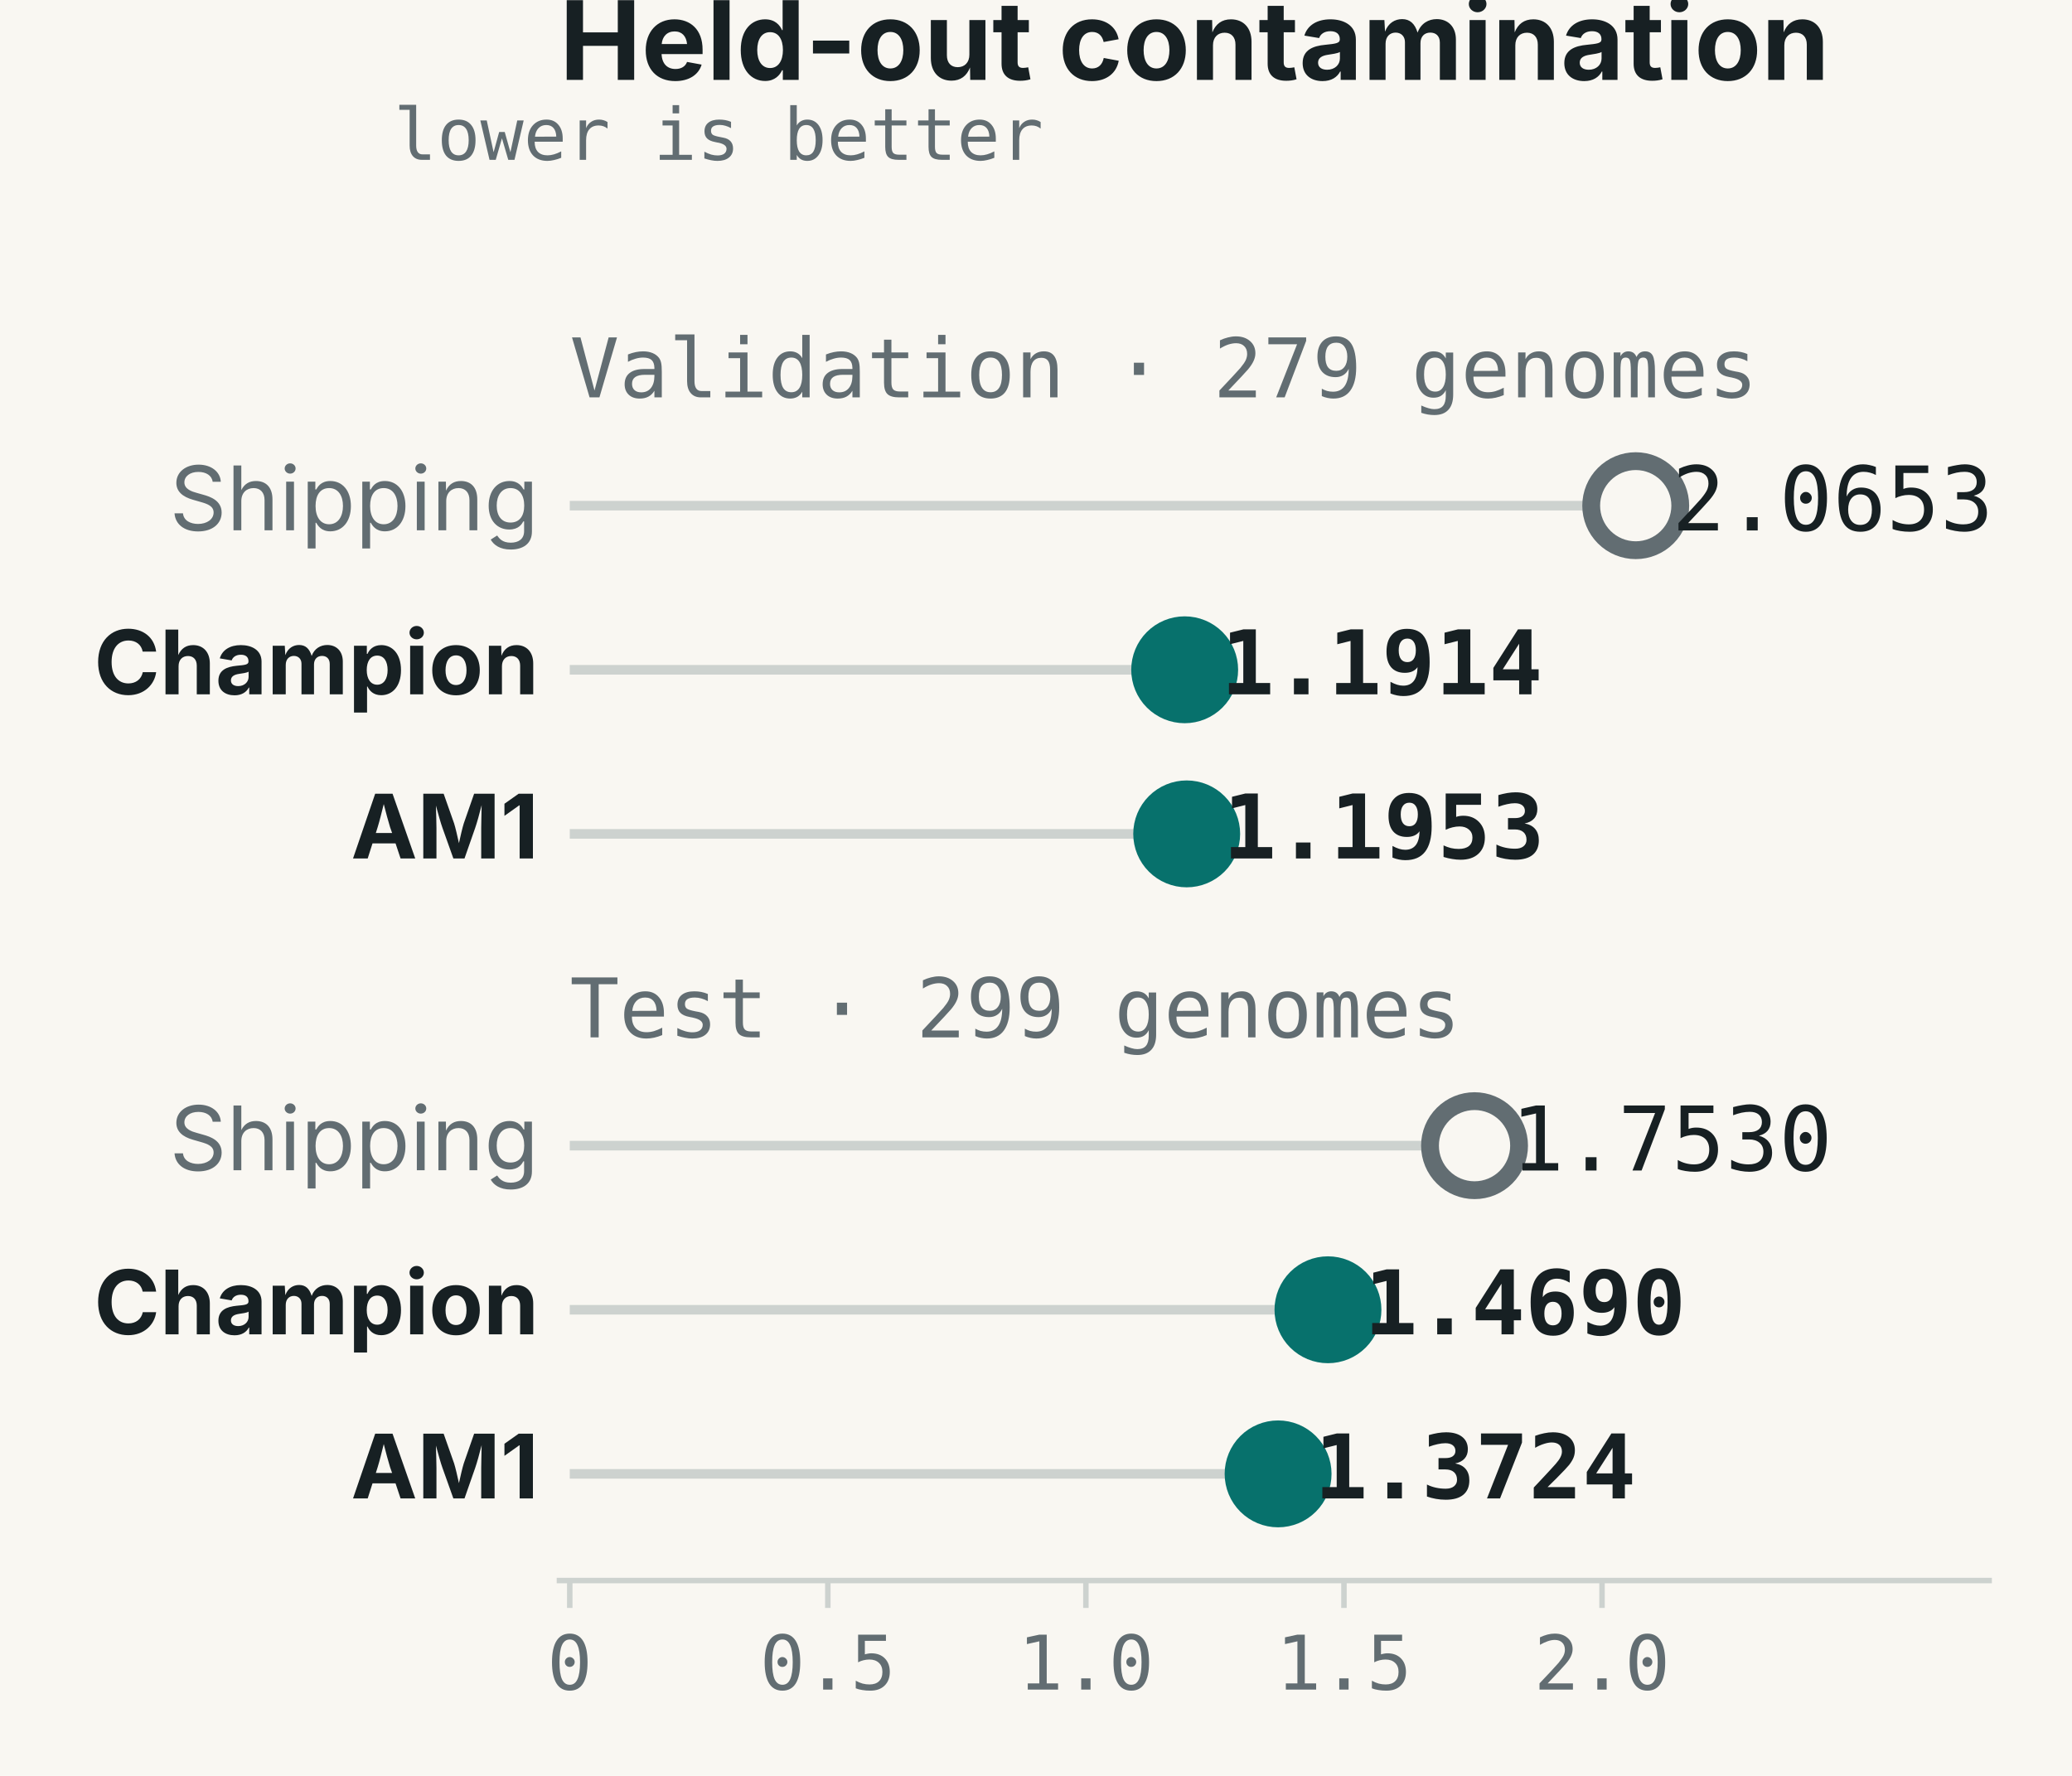
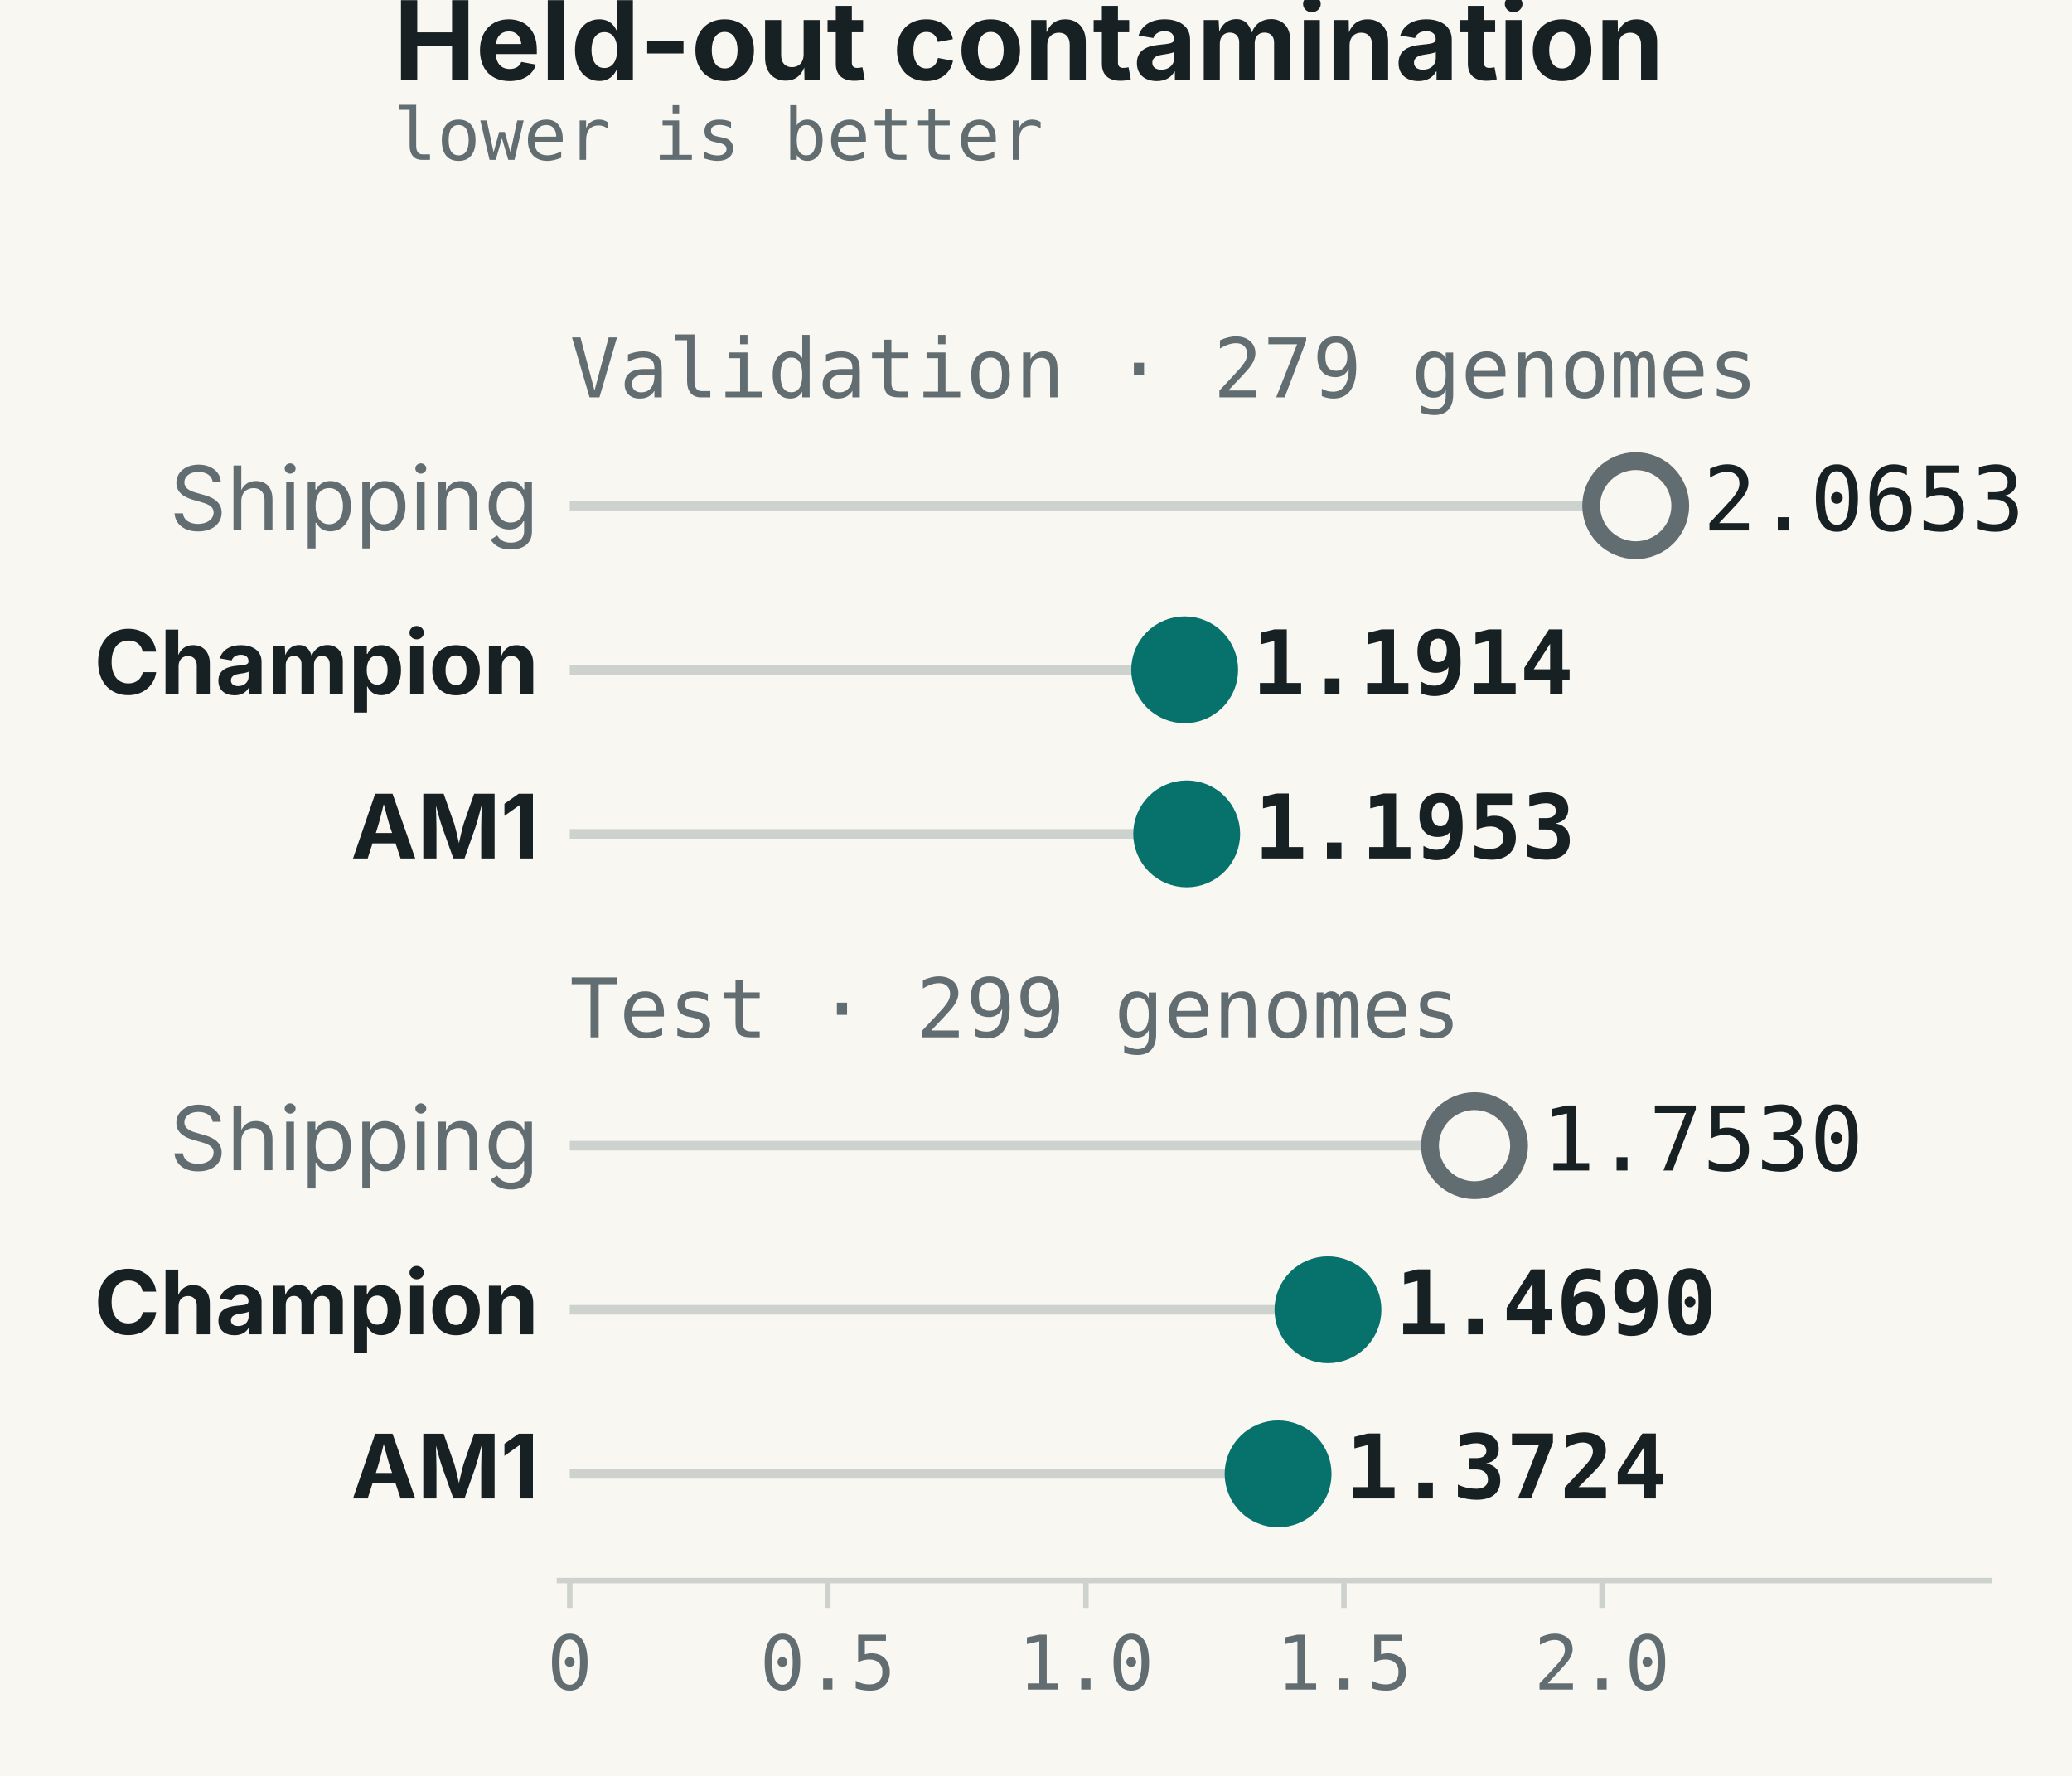
<svg xmlns="http://www.w3.org/2000/svg" xmlns:xlink="http://www.w3.org/1999/xlink" width="302.4pt" height="259.2pt" viewBox="0 0 302.4 259.2" version="1.1">
  <defs>
    <style type="text/css">*{stroke-linejoin: round; stroke-linecap: butt}</style>
  </defs>
  <g id="figure_1">
    <g id="patch_1">
      <path d="M 0 259.2  L 302.4 259.2  L 302.4 0  L 0 0  z " style="fill: #f9f7f2" />
    </g>
    <g id="axes_1">
      <g id="patch_2">
        <path d="M 81.648 230.688  L 290.304 230.688  L 290.304 41.472  L 81.648 41.472  z " style="fill: #f9f7f2" />
      </g>
      <g id="LineCollection_1">
-         <path d="M 83.155 73.806  L 238.728 73.806  " clip-path="url(#p0db877692f)" style="fill: none; stroke: #cdd2cf; stroke-width: 1.4" />
+         <path d="M 83.155 73.806  L 238.728 73.806  " clip-path="url(#p13fa25956b)" style="fill: none; stroke: #cdd2cf; stroke-width: 1.4" />
      </g>
      <g id="LineCollection_2">
-         <path d="M 83.155 97.758  L 172.899 97.758  " clip-path="url(#p0db877692f)" style="fill: none; stroke: #cdd2cf; stroke-width: 1.4" />
+         <path d="M 83.155 97.758  L 172.899 97.758  " clip-path="url(#p13fa25956b)" style="fill: none; stroke: #cdd2cf; stroke-width: 1.4" />
      </g>
      <g id="LineCollection_3">
-         <path d="M 83.155 121.709  L 173.193 121.709  " clip-path="url(#p0db877692f)" style="fill: none; stroke: #cdd2cf; stroke-width: 1.4" />
+         <path d="M 83.155 121.709  L 173.193 121.709  " clip-path="url(#p13fa25956b)" style="fill: none; stroke: #cdd2cf; stroke-width: 1.4" />
      </g>
      <g id="LineCollection_4">
-         <path d="M 83.155 167.217  L 215.203 167.217  " clip-path="url(#p0db877692f)" style="fill: none; stroke: #cdd2cf; stroke-width: 1.4" />
+         <path d="M 83.155 167.217  L 215.203 167.217  " clip-path="url(#p13fa25956b)" style="fill: none; stroke: #cdd2cf; stroke-width: 1.4" />
      </g>
      <g id="LineCollection_5">
-         <path d="M 83.155 191.168  L 193.81 191.168  " clip-path="url(#p0db877692f)" style="fill: none; stroke: #cdd2cf; stroke-width: 1.4" />
+         <path d="M 83.155 191.168  L 193.81 191.168  " clip-path="url(#p13fa25956b)" style="fill: none; stroke: #cdd2cf; stroke-width: 1.4" />
      </g>
      <g id="LineCollection_6">
-         <path d="M 83.155 215.12  L 186.533 215.12  " clip-path="url(#p0db877692f)" style="fill: none; stroke: #cdd2cf; stroke-width: 1.4" />
+         <path d="M 83.155 215.12  L 186.533 215.12  " clip-path="url(#p13fa25956b)" style="fill: none; stroke: #cdd2cf; stroke-width: 1.4" />
      </g>
      <g id="matplotlib.axis_1">
        <g id="xtick_1">
          <g id="line2d_1">
            <defs>
-               <path id="md0c570c6f9" d="M 0 0  L 0 4  " style="stroke: #cdd2cf; stroke-width: 0.8" />
+               <path id="m8b1ffa6ff0" d="M 0 0  L 0 4  " style="stroke: #cdd2cf; stroke-width: 0.8" />
            </defs>
            <g>
-               <use xlink:href="#md0c570c6f9" x="83.155" y="230.688" style="fill: #cdd2cf; stroke: #cdd2cf; stroke-width: 0.8" />
+               <use xlink:href="#m8b1ffa6ff0" x="83.155" y="230.688" style="fill: #cdd2cf; stroke: #cdd2cf; stroke-width: 0.8" />
            </g>
          </g>
          <g id="text_1">
            <text style="fill: #626d72; font: 11px ui-monospace, SFMono-Regular, Menlo, Consolas, monospace; text-anchor: middle" x="83.155" y="246.605" transform="rotate(-0 83.15454 246.6047)">0</text>
          </g>
        </g>
        <g id="xtick_2">
          <g id="line2d_2">
            <g>
-               <use xlink:href="#md0c570c6f9" x="120.818" y="230.688" style="fill: #cdd2cf; stroke: #cdd2cf; stroke-width: 0.8" />
+               <use xlink:href="#m8b1ffa6ff0" x="120.818" y="230.688" style="fill: #cdd2cf; stroke: #cdd2cf; stroke-width: 0.8" />
            </g>
          </g>
          <g id="text_2">
            <text style="fill: #626d72; font: 11px ui-monospace, SFMono-Regular, Menlo, Consolas, monospace; text-anchor: middle" x="120.818" y="246.605" transform="rotate(-0 120.8181 246.6047)">0.5</text>
          </g>
        </g>
        <g id="xtick_3">
          <g id="line2d_3">
            <g>
-               <use xlink:href="#md0c570c6f9" x="158.482" y="230.688" style="fill: #cdd2cf; stroke: #cdd2cf; stroke-width: 0.8" />
+               <use xlink:href="#m8b1ffa6ff0" x="158.482" y="230.688" style="fill: #cdd2cf; stroke: #cdd2cf; stroke-width: 0.8" />
            </g>
          </g>
          <g id="text_3">
            <text style="fill: #626d72; font: 11px ui-monospace, SFMono-Regular, Menlo, Consolas, monospace; text-anchor: middle" x="158.482" y="246.605" transform="rotate(-0 158.4816 246.6047)">1.0</text>
          </g>
        </g>
        <g id="xtick_4">
          <g id="line2d_4">
            <g>
-               <use xlink:href="#md0c570c6f9" x="196.145" y="230.688" style="fill: #cdd2cf; stroke: #cdd2cf; stroke-width: 0.8" />
+               <use xlink:href="#m8b1ffa6ff0" x="196.145" y="230.688" style="fill: #cdd2cf; stroke: #cdd2cf; stroke-width: 0.8" />
            </g>
          </g>
          <g id="text_4">
            <text style="fill: #626d72; font: 11px ui-monospace, SFMono-Regular, Menlo, Consolas, monospace; text-anchor: middle" x="196.145" y="246.605" transform="rotate(-0 196.1452 246.6047)">1.5</text>
          </g>
        </g>
        <g id="xtick_5">
          <g id="line2d_5">
            <g>
-               <use xlink:href="#md0c570c6f9" x="233.809" y="230.688" style="fill: #cdd2cf; stroke: #cdd2cf; stroke-width: 0.8" />
+               <use xlink:href="#m8b1ffa6ff0" x="233.809" y="230.688" style="fill: #cdd2cf; stroke: #cdd2cf; stroke-width: 0.8" />
            </g>
          </g>
          <g id="text_5">
            <text style="fill: #626d72; font: 11px ui-monospace, SFMono-Regular, Menlo, Consolas, monospace; text-anchor: middle" x="233.809" y="246.605" transform="rotate(-0 233.8087 246.6047)">2.0</text>
          </g>
        </g>
      </g>
      <g id="matplotlib.axis_2" />
      <g id="patch_3">
        <path d="M 81.648 230.688  L 290.304 230.688  " style="fill: none; stroke: #cdd2cf; stroke-width: 0.8; stroke-linejoin: miter; stroke-linecap: square" />
      </g>
      <g id="line2d_6">
        <defs>
-           <path id="m5800b26879" d="M 0 6.5  C 1.724 6.5 3.377 5.815 4.596 4.596  C 5.815 3.377 6.5 1.724 6.5 0  C 6.5 -1.724 5.815 -3.377 4.596 -4.596  C 3.377 -5.815 1.724 -6.5 0 -6.5  C -1.724 -6.5 -3.377 -5.815 -4.596 -4.596  C -5.815 -3.377 -6.5 -1.724 -6.5 0  C -6.5 1.724 -5.815 3.377 -4.596 4.596  C -3.377 5.815 -1.724 6.5 0 6.5  z " style="stroke: #626d72; stroke-width: 2.6" />
+           <path id="m92d75a9c17" d="M 0 6.5  C 1.724 6.5 3.377 5.815 4.596 4.596  C 5.815 3.377 6.5 1.724 6.5 0  C 6.5 -1.724 5.815 -3.377 4.596 -4.596  C 3.377 -5.815 1.724 -6.5 0 -6.5  C -1.724 -6.5 -3.377 -5.815 -4.596 -4.596  C -5.815 -3.377 -6.5 -1.724 -6.5 0  C -6.5 1.724 -5.815 3.377 -4.596 4.596  C -3.377 5.815 -1.724 6.5 0 6.5  z " style="stroke: #626d72; stroke-width: 2.6" />
        </defs>
-         <g clip-path="url(#p0db877692f)">
-           <use xlink:href="#m5800b26879" x="238.728" y="73.806" style="fill: #f9f7f2; stroke: #626d72; stroke-width: 2.6" />
+         <g clip-path="url(#p13fa25956b)">
+           <use xlink:href="#m92d75a9c17" x="238.728" y="73.806" style="fill: #f9f7f2; stroke: #626d72; stroke-width: 2.6" />
        </g>
      </g>
      <g id="text_6">
-         <text style="fill: #172023; font: 13px ui-monospace, SFMono-Regular, Menlo, Consolas, monospace; text-anchor: start" x="244" y="77.428" transform="rotate(-0 244.0004 77.4281)">2.0653</text>
+         <text style="fill: #172023; font: 13px ui-monospace, SFMono-Regular, Menlo, Consolas, monospace; text-anchor: start" x="248.52" y="77.428" transform="rotate(-0 248.5201 77.4281)">2.0653</text>
      </g>
      <g id="text_7">
        <text style="fill: #626d72; font: 13px Inter, ui-sans-serif, system-ui, sans-serif; text-anchor: end" x="78.635" y="77.394" transform="rotate(-0 78.63492 77.39357)">Shipping</text>
      </g>
      <g id="line2d_7">
        <defs>
-           <path id="m173f1acce0" d="M 0 6.5  C 1.724 6.5 3.377 5.815 4.596 4.596  C 5.815 3.377 6.5 1.724 6.5 0  C 6.5 -1.724 5.815 -3.377 4.596 -4.596  C 3.377 -5.815 1.724 -6.5 0 -6.5  C -1.724 -6.5 -3.377 -5.815 -4.596 -4.596  C -5.815 -3.377 -6.5 -1.724 -6.5 0  C -6.5 1.724 -5.815 3.377 -4.596 4.596  C -3.377 5.815 -1.724 6.5 0 6.5  z " style="stroke: #07716c; stroke-width: 2.6" />
+           <path id="mf107060eb1" d="M 0 6.5  C 1.724 6.5 3.377 5.815 4.596 4.596  C 5.815 3.377 6.5 1.724 6.5 0  C 6.5 -1.724 5.815 -3.377 4.596 -4.596  C 3.377 -5.815 1.724 -6.5 0 -6.5  C -1.724 -6.5 -3.377 -5.815 -4.596 -4.596  C -5.815 -3.377 -6.5 -1.724 -6.5 0  C -6.5 1.724 -5.815 3.377 -4.596 4.596  C -3.377 5.815 -1.724 6.5 0 6.5  z " style="stroke: #07716c; stroke-width: 2.6" />
        </defs>
-         <g clip-path="url(#p0db877692f)">
-           <use xlink:href="#m173f1acce0" x="172.899" y="97.758" style="fill: #07716c; stroke: #07716c; stroke-width: 2.6" />
+         <g clip-path="url(#p13fa25956b)">
+           <use xlink:href="#mf107060eb1" x="172.899" y="97.758" style="fill: #07716c; stroke: #07716c; stroke-width: 2.6" />
        </g>
      </g>
      <g id="text_8">
-         <text style="fill: #172023; font: 700 13px ui-monospace, SFMono-Regular, Menlo, Consolas, monospace; text-anchor: start" x="178.172" y="101.345" transform="rotate(-0 178.1721 101.345)">1.1914</text>
+         <text style="fill: #172023; font: 700 13px ui-monospace, SFMono-Regular, Menlo, Consolas, monospace; text-anchor: start" x="182.692" y="101.345" transform="rotate(-0 182.6917 101.345)">1.1914</text>
      </g>
      <g id="text_9">
        <text style="fill: #172023; font: 700 13px Inter, ui-sans-serif, system-ui, sans-serif; text-anchor: end" x="78.635" y="101.345" transform="rotate(-0 78.63492 101.345)">Champion</text>
      </g>
      <g id="line2d_8">
-         <g clip-path="url(#p0db877692f)">
-           <use xlink:href="#m173f1acce0" x="173.193" y="121.709" style="fill: #07716c; stroke: #07716c; stroke-width: 2.6" />
+         <g clip-path="url(#p13fa25956b)">
+           <use xlink:href="#mf107060eb1" x="173.193" y="121.709" style="fill: #07716c; stroke: #07716c; stroke-width: 2.6" />
        </g>
      </g>
      <g id="text_10">
-         <text style="fill: #172023; font: 700 13px ui-monospace, SFMono-Regular, Menlo, Consolas, monospace; text-anchor: start" x="178.466" y="125.296" transform="rotate(-0 178.4659 125.2964)">1.1953</text>
+         <text style="fill: #172023; font: 700 13px ui-monospace, SFMono-Regular, Menlo, Consolas, monospace; text-anchor: start" x="182.986" y="125.296" transform="rotate(-0 182.9855 125.2964)">1.1953</text>
      </g>
      <g id="text_11">
        <text style="fill: #172023; font: 700 13px Inter, ui-sans-serif, system-ui, sans-serif; text-anchor: end" x="78.635" y="125.296" transform="rotate(-0 78.63492 125.2964)">AM1</text>
      </g>
      <g id="line2d_9">
-         <g clip-path="url(#p0db877692f)">
-           <use xlink:href="#m5800b26879" x="215.203" y="167.217" style="fill: #f9f7f2; stroke: #626d72; stroke-width: 2.6" />
+         <g clip-path="url(#p13fa25956b)">
+           <use xlink:href="#m92d75a9c17" x="215.203" y="167.217" style="fill: #f9f7f2; stroke: #626d72; stroke-width: 2.6" />
        </g>
      </g>
      <g id="text_12">
-         <text style="fill: #172023; font: 13px ui-monospace, SFMono-Regular, Menlo, Consolas, monospace; text-anchor: start" x="220.476" y="170.839" transform="rotate(-0 220.4758 170.8385)">1.7530</text>
+         <text style="fill: #172023; font: 13px ui-monospace, SFMono-Regular, Menlo, Consolas, monospace; text-anchor: start" x="224.995" y="170.839" transform="rotate(-0 224.9954 170.8385)">1.7530</text>
      </g>
      <g id="text_13">
        <text style="fill: #626d72; font: 13px Inter, ui-sans-serif, system-ui, sans-serif; text-anchor: end" x="78.635" y="170.804" transform="rotate(-0 78.63492 170.804)">Shipping</text>
      </g>
      <g id="line2d_10">
-         <g clip-path="url(#p0db877692f)">
-           <use xlink:href="#m173f1acce0" x="193.81" y="191.168" style="fill: #07716c; stroke: #07716c; stroke-width: 2.6" />
+         <g clip-path="url(#p13fa25956b)">
+           <use xlink:href="#mf107060eb1" x="193.81" y="191.168" style="fill: #07716c; stroke: #07716c; stroke-width: 2.6" />
        </g>
      </g>
      <g id="text_14">
-         <text style="fill: #172023; font: 700 13px ui-monospace, SFMono-Regular, Menlo, Consolas, monospace; text-anchor: start" x="199.083" y="194.755" transform="rotate(-0 199.0829 194.7554)">1.4690</text>
+         <text style="fill: #172023; font: 700 13px ui-monospace, SFMono-Regular, Menlo, Consolas, monospace; text-anchor: start" x="203.603" y="194.755" transform="rotate(-0 203.6025 194.7554)">1.4690</text>
      </g>
      <g id="text_15">
        <text style="fill: #172023; font: 700 13px Inter, ui-sans-serif, system-ui, sans-serif; text-anchor: end" x="78.635" y="194.755" transform="rotate(-0 78.63492 194.7554)">Champion</text>
      </g>
      <g id="line2d_11">
-         <g clip-path="url(#p0db877692f)">
-           <use xlink:href="#m173f1acce0" x="186.533" y="215.12" style="fill: #07716c; stroke: #07716c; stroke-width: 2.6" />
+         <g clip-path="url(#p13fa25956b)">
+           <use xlink:href="#mf107060eb1" x="186.533" y="215.12" style="fill: #07716c; stroke: #07716c; stroke-width: 2.6" />
        </g>
      </g>
      <g id="text_16">
-         <text style="fill: #172023; font: 700 13px ui-monospace, SFMono-Regular, Menlo, Consolas, monospace; text-anchor: start" x="191.806" y="218.707" transform="rotate(-0 191.8063 218.7068)">1.3724</text>
+         <text style="fill: #172023; font: 700 13px ui-monospace, SFMono-Regular, Menlo, Consolas, monospace; text-anchor: start" x="196.326" y="218.707" transform="rotate(-0 196.3259 218.7068)">1.3724</text>
      </g>
      <g id="text_17">
        <text style="fill: #172023; font: 700 13px Inter, ui-sans-serif, system-ui, sans-serif; text-anchor: end" x="78.635" y="218.707" transform="rotate(-0 78.63492 218.7068)">AM1</text>
      </g>
      <g id="text_18">
        <text style="fill: #626d72; font: 12px ui-monospace, SFMono-Regular, Menlo, Consolas, monospace; text-anchor: start" x="83.155" y="57.998" transform="rotate(-0 83.15454 57.99846)">Validation · 279 genomes</text>
      </g>
      <g id="text_19">
        <text style="fill: #626d72; font: 12px ui-monospace, SFMono-Regular, Menlo, Consolas, monospace; text-anchor: start" x="83.155" y="151.409" transform="rotate(-0 83.15454 151.4089)">Test · 299 genomes</text>
      </g>
    </g>
    <g id="text_20">
-       <text style="fill: #172023; font: 700 16px Inter, ui-sans-serif, system-ui, sans-serif; text-anchor: start" x="81.648" y="11.664" transform="rotate(-0 81.648 11.664)">Held-out contamination</text>
+       <text style="fill: #172023; font: 700 16px Inter, ui-sans-serif, system-ui, sans-serif; text-anchor: start" x="57.456" y="11.664" transform="rotate(-0 57.456 11.664)">Held-out contamination</text>
    </g>
    <g id="text_21">
      <text style="fill: #626d72; font: 10.5px ui-monospace, SFMono-Regular, Menlo, Consolas, monospace; text-anchor: start" x="57.456" y="23.328" transform="rotate(-0 57.456 23.328)">lower is better</text>
    </g>
  </g>
  <defs>
-     <clipPath id="p0db877692f">
+     <clipPath id="p13fa25956b">
      <rect x="81.648" y="41.472" width="208.656" height="189.216" />
    </clipPath>
  </defs>
</svg>
